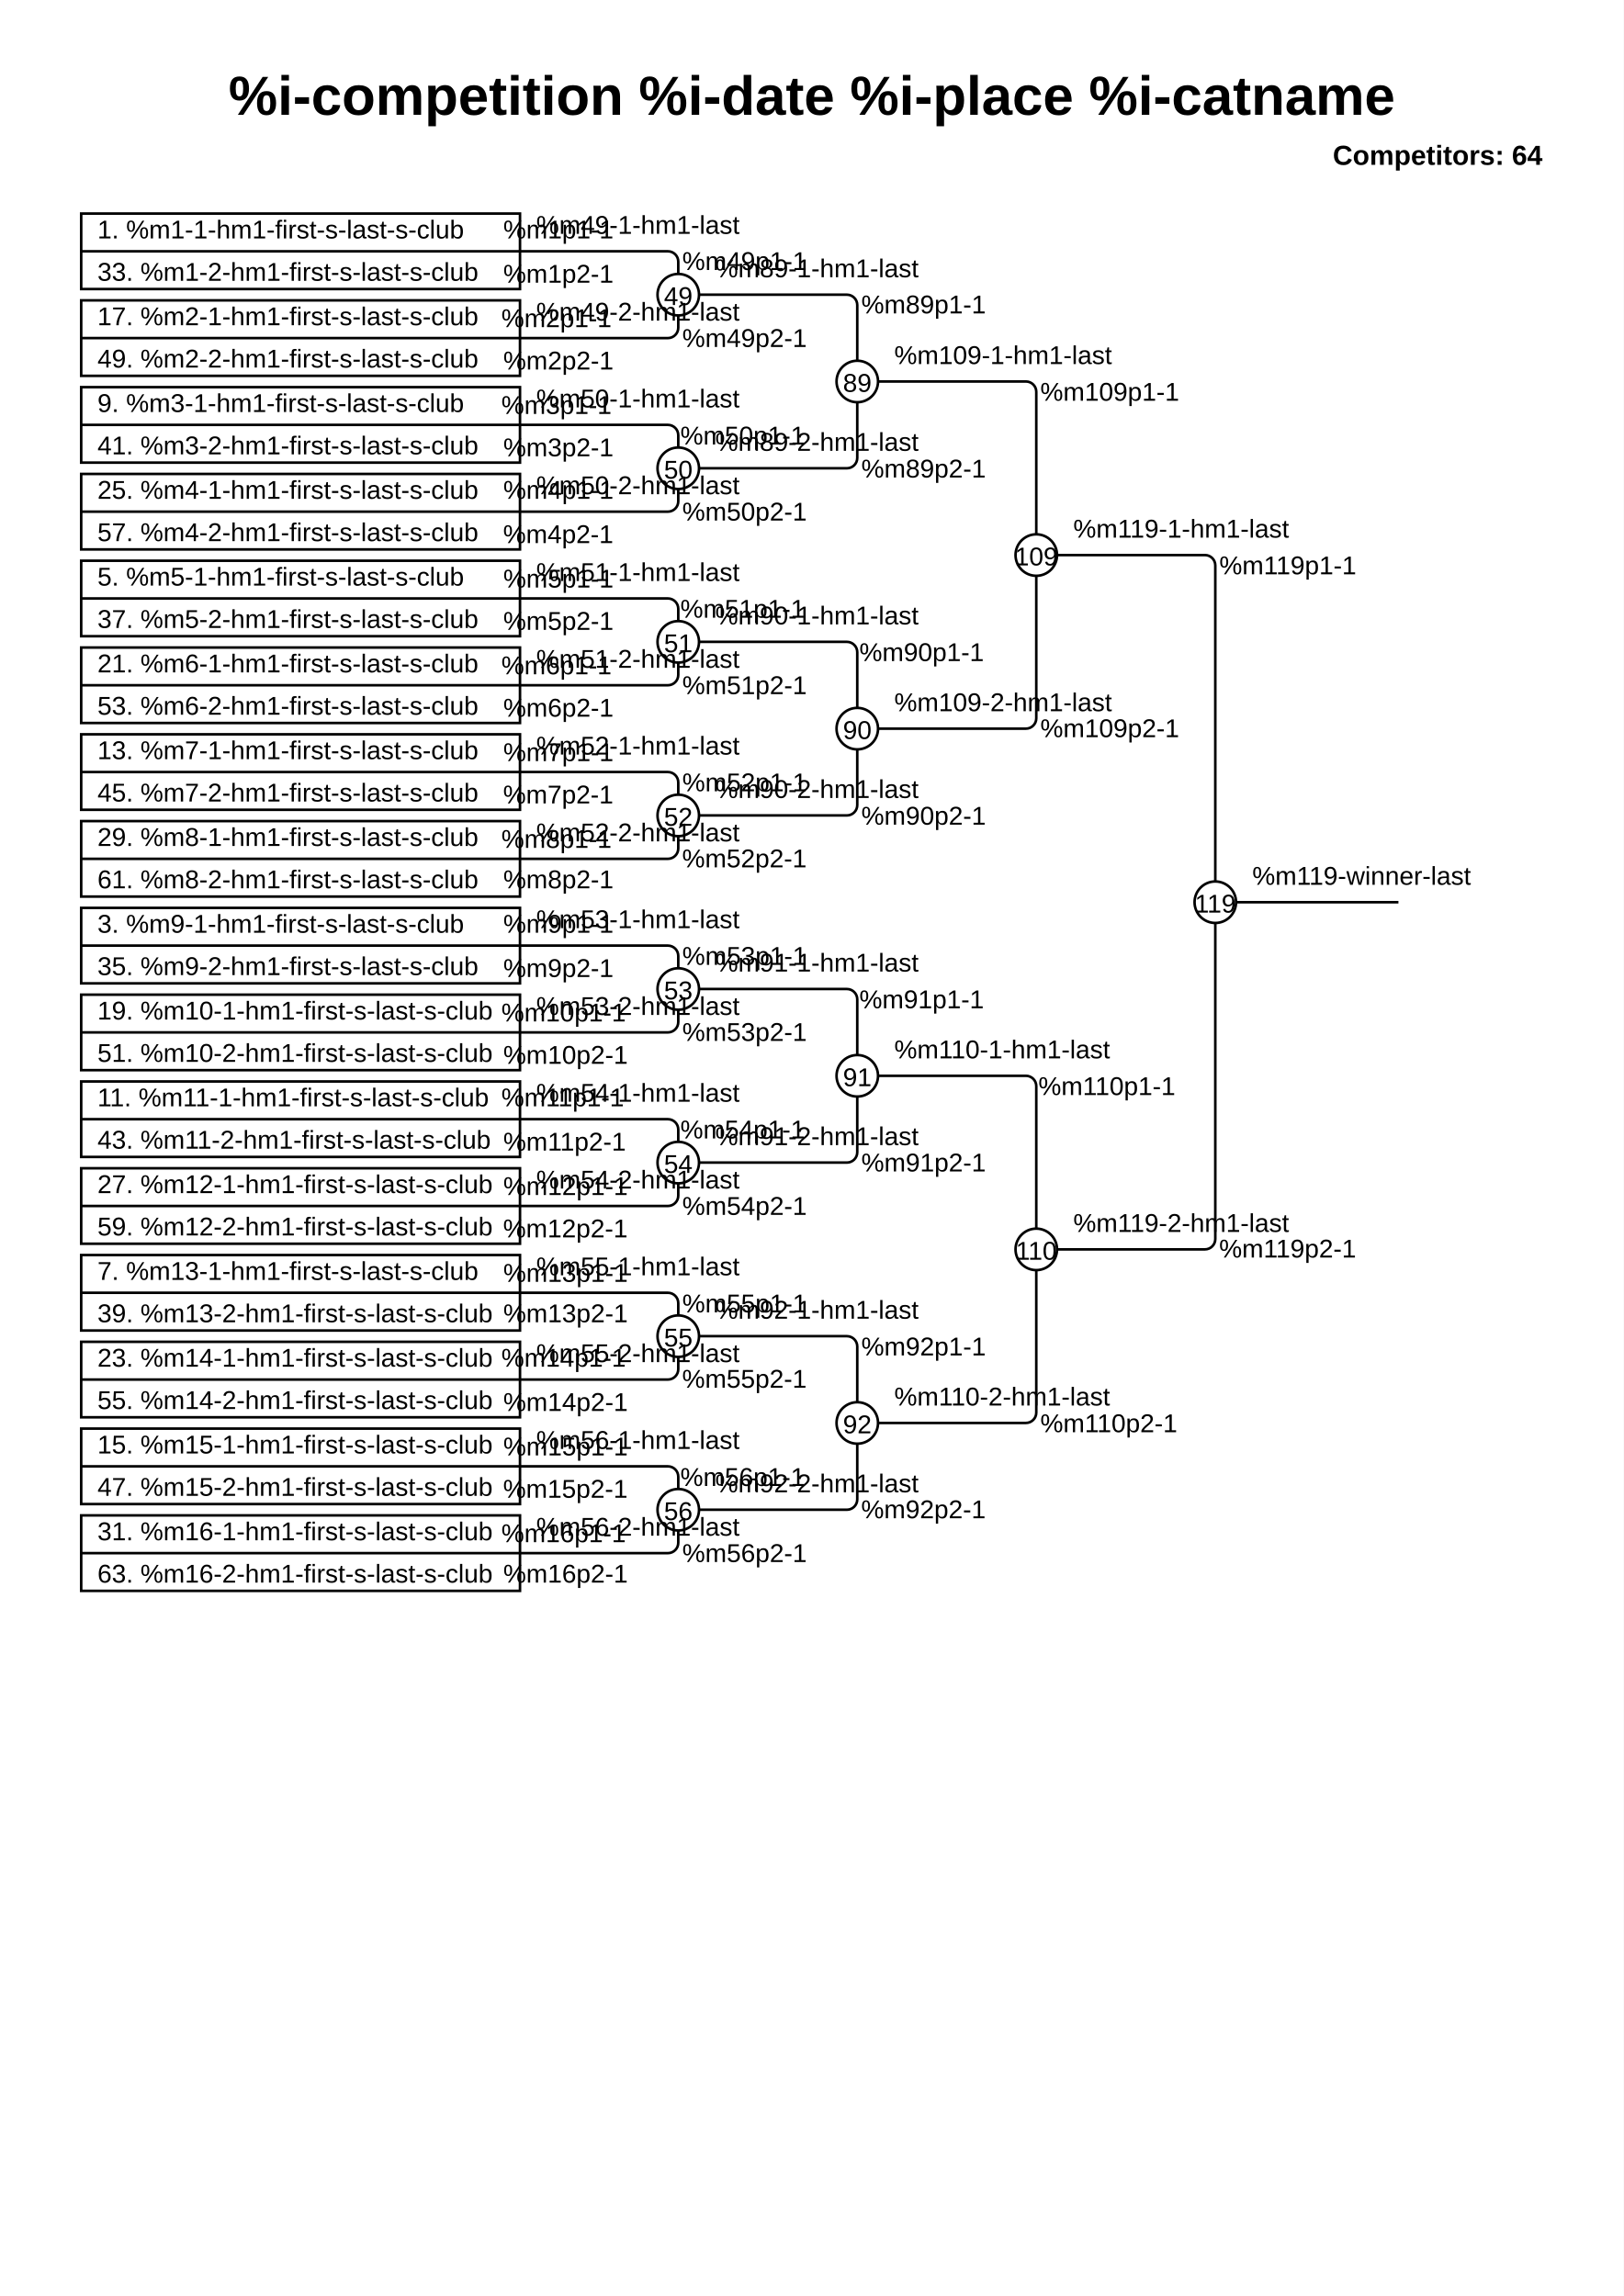
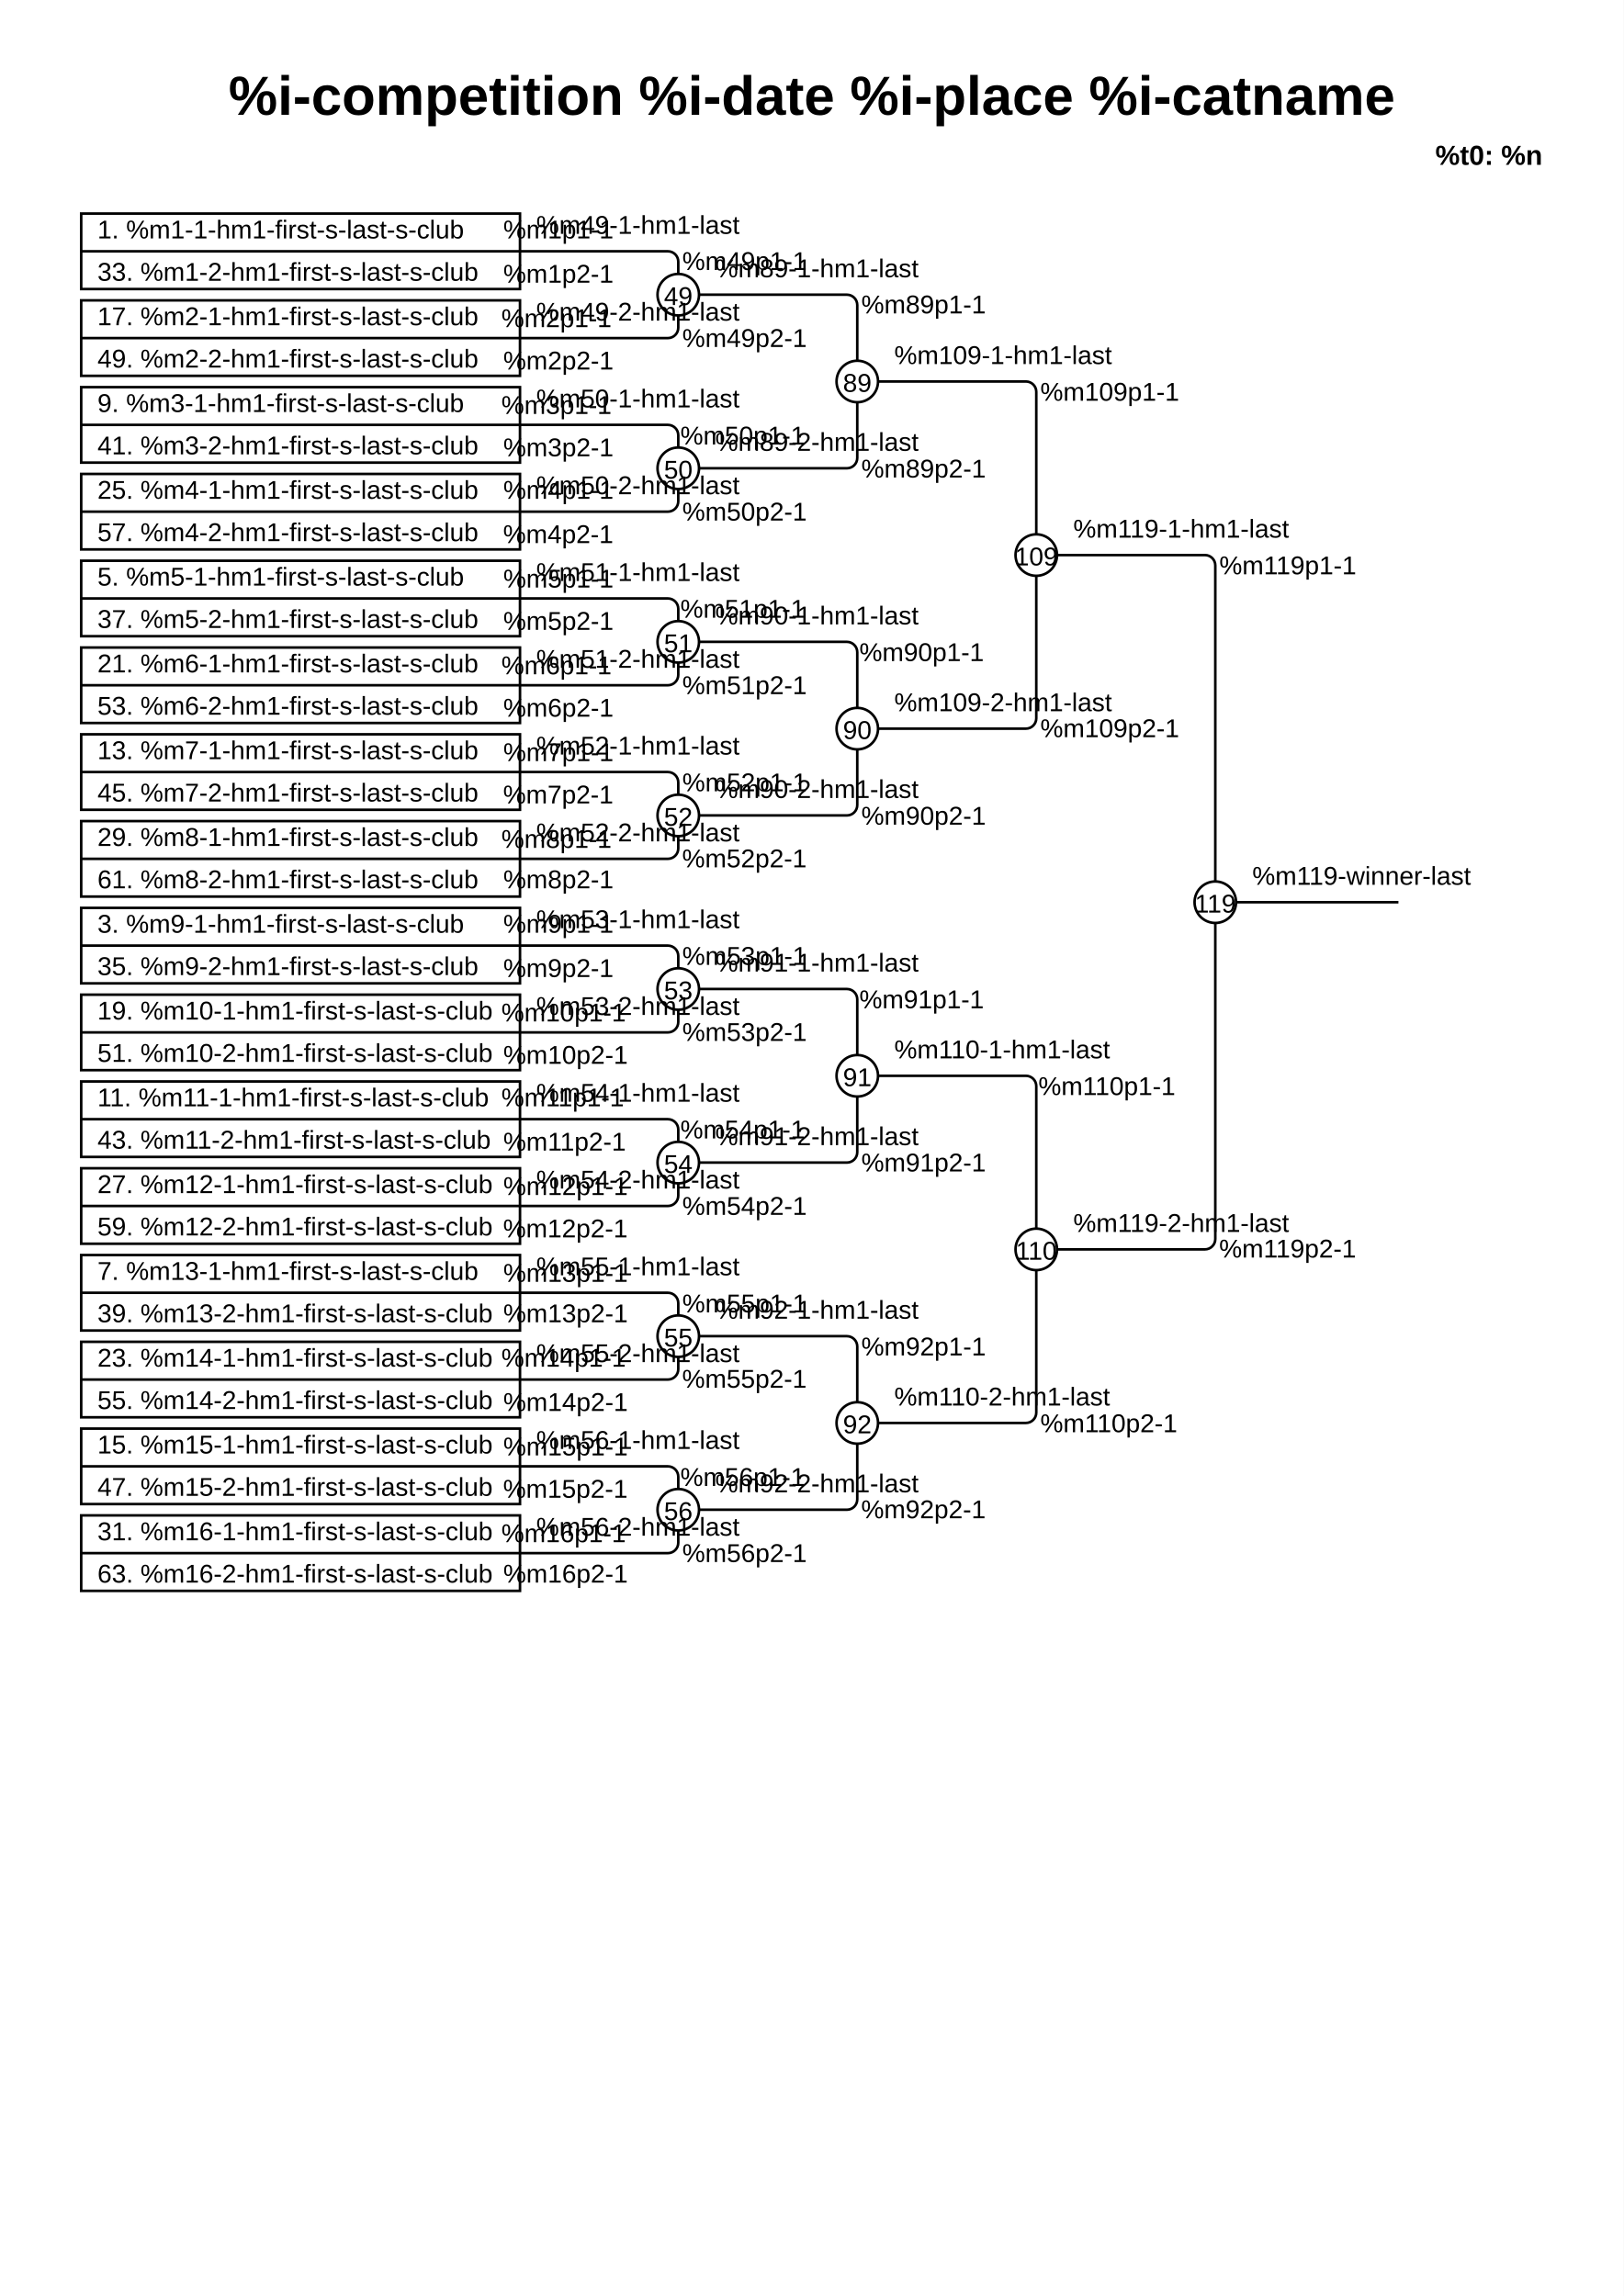
<svg xmlns="http://www.w3.org/2000/svg" width="630px" height="891px" id="judoshiai" version="1.1">
  <style type="text/css">  tspan.cmpx { fill: red; }  </style>
  <g id="layer1" style="opacity:1">
    <rect x="0.00" y="0.00" width="630.00" height="891.00" style="fill:white;stroke:none" />
    <text style="font-size:21.38px;font-style:normal;font-weight:bold;letter-spacing:0px;word-spacing:0px;fill:#000000;fill-opacity:1;stroke:none;font-family:Arial;text-anchor:middle;text-align:center" x="315.00" y="44.55">
      <tspan>%i-competition  %i-date  %i-place   %i-catname</tspan>
    </text>
    <text style="font-size:10.69px;font-style:normal;font-weight:bold;line-height:125%;letter-spacing:0px;word-spacing:0px;fill:#000000;fill-opacity:1;stroke:none;font-family:Arial;text-anchor:end;text-align:left" x="598.50" y="63.97">
-       <tspan>Competitors: 64</tspan>
+       <tspan>%t0: %n</tspan>
    </text>
    <path d="M 31.50,97.52 l 170.26,0.00" style="fill:none; stroke:black; stroke-width:1" />
    <rect x="31.50" y="82.88" width="170.26" height="29.29" style="fill:none;stroke:black;stroke-width:1" />
    <text x="37.80" y="92.53" font-family="Arial" font-size="10" fill="black">
      <tspan>1. %m1-1-hm1-first-s-last-s-club</tspan>
    </text>
    <text x="37.80" y="108.96" font-family="Arial" font-size="10" fill="black">
      <tspan>33. %m1-2-hm1-first-s-last-s-club</tspan>
    </text>
    <text x="195.26" y="92.53" font-family="Arial" font-size="10" fill="black">
      <tspan>%m1p1-1</tspan>
    </text>
    <text x="195.26" y="109.71" font-family="Arial" font-size="10" fill="black">
      <tspan>%m1p2-1</tspan>
    </text>
    <path d="M 31.50,131.20 l 170.26,0.00" style="fill:none; stroke:black; stroke-width:1" />
    <rect x="31.50" y="116.56" width="170.26" height="29.29" style="fill:none;stroke:black;stroke-width:1" />
    <text x="37.80" y="126.21" font-family="Arial" font-size="10" fill="black">
      <tspan>17. %m2-1-hm1-first-s-last-s-club</tspan>
    </text>
    <text x="37.80" y="142.64" font-family="Arial" font-size="10" fill="black">
      <tspan>49. %m2-2-hm1-first-s-last-s-club</tspan>
    </text>
    <text x="194.51" y="126.96" font-family="Arial" font-size="10" fill="black">
      <tspan>%m2p1-1</tspan>
    </text>
    <text x="195.26" y="143.39" font-family="Arial" font-size="10" fill="black">
      <tspan>%m2p2-1</tspan>
    </text>
    <path d="M 31.50,164.88 l 170.26,0.00" style="fill:none; stroke:black; stroke-width:1" />
    <rect x="31.50" y="150.24" width="170.26" height="29.29" style="fill:none;stroke:black;stroke-width:1" />
    <text x="37.80" y="159.89" font-family="Arial" font-size="10" fill="black">
      <tspan>9. %m3-1-hm1-first-s-last-s-club</tspan>
    </text>
    <text x="37.80" y="176.32" font-family="Arial" font-size="10" fill="black">
      <tspan>41. %m3-2-hm1-first-s-last-s-club</tspan>
    </text>
    <text x="194.51" y="160.64" font-family="Arial" font-size="10" fill="black">
      <tspan>%m3p1-1</tspan>
    </text>
    <text x="195.26" y="177.07" font-family="Arial" font-size="10" fill="black">
      <tspan>%m3p2-1</tspan>
    </text>
    <path d="M 31.50,198.56 l 170.26,0.00" style="fill:none; stroke:black; stroke-width:1" />
    <rect x="31.50" y="183.92" width="170.26" height="29.29" style="fill:none;stroke:black;stroke-width:1" />
    <text x="37.80" y="193.57" font-family="Arial" font-size="10" fill="black">
      <tspan>25. %m4-1-hm1-first-s-last-s-club</tspan>
    </text>
    <text x="37.80" y="210.00" font-family="Arial" font-size="10" fill="black">
      <tspan>57. %m4-2-hm1-first-s-last-s-club</tspan>
    </text>
    <text x="195.26" y="193.57" font-family="Arial" font-size="10" fill="black">
      <tspan>%m4p1-1</tspan>
    </text>
    <text x="195.19" y="210.75" font-family="Arial" font-size="10" fill="black">
      <tspan>%m4p2-1</tspan>
    </text>
    <path d="M 31.50,232.24 l 170.26,0.00" style="fill:none; stroke:black; stroke-width:1" />
    <rect x="31.50" y="217.60" width="170.26" height="29.29" style="fill:none;stroke:black;stroke-width:1" />
    <text x="37.80" y="227.25" font-family="Arial" font-size="10" fill="black">
      <tspan>5. %m5-1-hm1-first-s-last-s-club</tspan>
    </text>
    <text x="37.80" y="243.68" font-family="Arial" font-size="10" fill="black">
      <tspan>37. %m5-2-hm1-first-s-last-s-club</tspan>
    </text>
    <text x="195.26" y="228.00" font-family="Arial" font-size="10" fill="black">
      <tspan>%m5p1-1</tspan>
    </text>
    <text x="195.26" y="244.43" font-family="Arial" font-size="10" fill="black">
      <tspan>%m5p2-1</tspan>
    </text>
    <path d="M 31.50,265.92 l 170.26,0.00" style="fill:none; stroke:black; stroke-width:1" />
    <rect x="31.50" y="251.28" width="170.26" height="29.29" style="fill:none;stroke:black;stroke-width:1" />
    <text x="37.80" y="260.93" font-family="Arial" font-size="10" fill="black">
      <tspan>21. %m6-1-hm1-first-s-last-s-club</tspan>
    </text>
    <text x="37.80" y="277.36" font-family="Arial" font-size="10" fill="black">
      <tspan>53. %m6-2-hm1-first-s-last-s-club</tspan>
    </text>
    <text x="194.51" y="261.68" font-family="Arial" font-size="10" fill="black">
      <tspan>%m6p1-1</tspan>
    </text>
    <text x="195.26" y="278.11" font-family="Arial" font-size="10" fill="black">
      <tspan>%m6p2-1</tspan>
    </text>
    <path d="M 31.50,299.60 l 170.26,0.00" style="fill:none; stroke:black; stroke-width:1" />
    <rect x="31.50" y="284.96" width="170.26" height="29.29" style="fill:none;stroke:black;stroke-width:1" />
    <text x="37.80" y="294.61" font-family="Arial" font-size="10" fill="black">
      <tspan>13. %m7-1-hm1-first-s-last-s-club</tspan>
    </text>
    <text x="37.80" y="311.04" font-family="Arial" font-size="10" fill="black">
      <tspan>45. %m7-2-hm1-first-s-last-s-club</tspan>
    </text>
    <text x="195.26" y="295.36" font-family="Arial" font-size="10" fill="black">
      <tspan>%m7p1-1</tspan>
    </text>
    <text x="195.19" y="311.79" font-family="Arial" font-size="10" fill="black">
      <tspan>%m7p2-1</tspan>
    </text>
    <path d="M 31.50,333.28 l 170.26,0.00" style="fill:none; stroke:black; stroke-width:1" />
    <rect x="31.50" y="318.64" width="170.26" height="29.29" style="fill:none;stroke:black;stroke-width:1" />
    <text x="37.80" y="328.29" font-family="Arial" font-size="10" fill="black">
      <tspan>29. %m8-1-hm1-first-s-last-s-club</tspan>
    </text>
    <text x="37.80" y="344.72" font-family="Arial" font-size="10" fill="black">
      <tspan>61. %m8-2-hm1-first-s-last-s-club</tspan>
    </text>
    <text x="194.51" y="329.04" font-family="Arial" font-size="10" fill="black">
      <tspan>%m8p1-1</tspan>
    </text>
    <text x="195.26" y="344.72" font-family="Arial" font-size="10" fill="black">
      <tspan>%m8p2-1</tspan>
    </text>
    <path d="M 31.50,366.96 l 170.26,0.00" style="fill:none; stroke:black; stroke-width:1" />
    <rect x="31.50" y="352.32" width="170.26" height="29.29" style="fill:none;stroke:black;stroke-width:1" />
    <text x="37.80" y="361.97" font-family="Arial" font-size="10" fill="black">
      <tspan>3. %m9-1-hm1-first-s-last-s-club</tspan>
    </text>
    <text x="37.80" y="378.40" font-family="Arial" font-size="10" fill="black">
      <tspan>35. %m9-2-hm1-first-s-last-s-club</tspan>
    </text>
    <text x="195.26" y="361.97" font-family="Arial" font-size="10" fill="black">
      <tspan>%m9p1-1</tspan>
    </text>
    <text x="195.26" y="379.15" font-family="Arial" font-size="10" fill="black">
      <tspan>%m9p2-1</tspan>
    </text>
    <path d="M 31.50,400.64 l 170.26,0.00" style="fill:none; stroke:black; stroke-width:1" />
    <rect x="31.50" y="386.00" width="170.26" height="29.29" style="fill:none;stroke:black;stroke-width:1" />
    <text x="37.80" y="395.65" font-family="Arial" font-size="10" fill="black">
      <tspan>19. %m10-1-hm1-first-s-last-s-club</tspan>
    </text>
    <text x="37.80" y="412.08" font-family="Arial" font-size="10" fill="black">
      <tspan>51. %m10-2-hm1-first-s-last-s-club</tspan>
    </text>
    <text x="194.51" y="396.40" font-family="Arial" font-size="10" fill="black">
      <tspan>%m10p1-1</tspan>
    </text>
    <text x="195.26" y="412.83" font-family="Arial" font-size="10" fill="black">
      <tspan>%m10p2-1</tspan>
    </text>
    <path d="M 31.50,434.32 l 170.26,0.00" style="fill:none; stroke:black; stroke-width:1" />
    <rect x="31.50" y="419.68" width="170.26" height="29.29" style="fill:none;stroke:black;stroke-width:1" />
    <text x="37.80" y="429.33" font-family="Arial" font-size="10" fill="black">
      <tspan>11. %m11-1-hm1-first-s-last-s-club</tspan>
    </text>
    <text x="37.80" y="445.76" font-family="Arial" font-size="10" fill="black">
      <tspan>43. %m11-2-hm1-first-s-last-s-club</tspan>
    </text>
    <text x="194.51" y="429.33" font-family="Arial" font-size="10" fill="black">
      <tspan>%m11p1-1</tspan>
    </text>
    <text x="195.26" y="446.51" font-family="Arial" font-size="10" fill="black">
      <tspan>%m11p2-1</tspan>
    </text>
    <path d="M 31.50,468.00 l 170.26,0.00" style="fill:none; stroke:black; stroke-width:1" />
    <rect x="31.50" y="453.36" width="170.26" height="29.29" style="fill:none;stroke:black;stroke-width:1" />
    <text x="37.80" y="463.01" font-family="Arial" font-size="10" fill="black">
      <tspan>27. %m12-1-hm1-first-s-last-s-club</tspan>
    </text>
    <text x="37.80" y="479.44" font-family="Arial" font-size="10" fill="black">
      <tspan>59. %m12-2-hm1-first-s-last-s-club</tspan>
    </text>
    <text x="195.26" y="463.76" font-family="Arial" font-size="10" fill="black">
      <tspan>%m12p1-1</tspan>
    </text>
    <text x="195.19" y="480.19" font-family="Arial" font-size="10" fill="black">
      <tspan>%m12p2-1</tspan>
    </text>
    <path d="M 31.50,501.68 l 170.26,0.00" style="fill:none; stroke:black; stroke-width:1" />
    <rect x="31.50" y="487.04" width="170.26" height="29.29" style="fill:none;stroke:black;stroke-width:1" />
    <text x="37.80" y="496.69" font-family="Arial" font-size="10" fill="black">
      <tspan>7. %m13-1-hm1-first-s-last-s-club</tspan>
    </text>
    <text x="37.80" y="513.12" font-family="Arial" font-size="10" fill="black">
      <tspan>39. %m13-2-hm1-first-s-last-s-club</tspan>
    </text>
    <text x="195.26" y="497.44" font-family="Arial" font-size="10" fill="black">
      <tspan>%m13p1-1</tspan>
    </text>
    <text x="195.26" y="513.12" font-family="Arial" font-size="10" fill="black">
      <tspan>%m13p2-1</tspan>
    </text>
    <path d="M 31.50,535.36 l 170.26,0.00" style="fill:none; stroke:black; stroke-width:1" />
    <rect x="31.50" y="520.71" width="170.26" height="29.29" style="fill:none;stroke:black;stroke-width:1" />
    <text x="37.80" y="530.37" font-family="Arial" font-size="10" fill="black">
      <tspan>23. %m14-1-hm1-first-s-last-s-club</tspan>
    </text>
    <text x="37.80" y="546.80" font-family="Arial" font-size="10" fill="black">
      <tspan>55. %m14-2-hm1-first-s-last-s-club</tspan>
    </text>
    <text x="194.51" y="530.37" font-family="Arial" font-size="10" fill="black">
      <tspan>%m14p1-1</tspan>
    </text>
    <text x="195.26" y="547.55" font-family="Arial" font-size="10" fill="black">
      <tspan>%m14p2-1</tspan>
    </text>
    <path d="M 31.50,569.04 l 170.26,0.00" style="fill:none; stroke:black; stroke-width:1" />
    <rect x="31.50" y="554.39" width="170.26" height="29.29" style="fill:none;stroke:black;stroke-width:1" />
    <text x="37.80" y="564.05" font-family="Arial" font-size="10" fill="black">
      <tspan>15. %m15-1-hm1-first-s-last-s-club</tspan>
    </text>
    <text x="37.80" y="580.48" font-family="Arial" font-size="10" fill="black">
      <tspan>47. %m15-2-hm1-first-s-last-s-club</tspan>
    </text>
    <text x="195.26" y="564.80" font-family="Arial" font-size="10" fill="black">
      <tspan>%m15p1-1</tspan>
    </text>
    <text x="195.19" y="581.23" font-family="Arial" font-size="10" fill="black">
      <tspan>%m15p2-1</tspan>
    </text>
    <path d="M 31.50,602.72 l 170.26,0.00" style="fill:none; stroke:black; stroke-width:1" />
    <rect x="31.50" y="588.07" width="170.26" height="29.29" style="fill:none;stroke:black;stroke-width:1" />
    <text x="37.80" y="597.73" font-family="Arial" font-size="10" fill="black">
      <tspan>31. %m16-1-hm1-first-s-last-s-club</tspan>
    </text>
    <text x="37.80" y="614.16" font-family="Arial" font-size="10" fill="black">
      <tspan>63. %m16-2-hm1-first-s-last-s-club</tspan>
    </text>
    <text x="194.51" y="598.48" font-family="Arial" font-size="10" fill="black">
      <tspan>%m16p1-1</tspan>
    </text>
    <text x="195.26" y="614.16" font-family="Arial" font-size="10" fill="black">
      <tspan>%m16p2-1</tspan>
    </text>
    <path d="M 201.76,97.52 l 57.39,0.00 a4.02,4.02 0 0,1 4.02,4.02 l 0.00,4.77 M 201.76,131.20 l 57.39,0.00 a4.02,4.02 0 0,0 4.02,-4.02 l 0.00,-4.77" style="fill:none; stroke:black; stroke-width:1" />
    <circle cx="263.17" cy="114.36" r="8.05" stroke="black" stroke-width="1" fill="white" />
    <text x="263.17" y="118.38" style="font-size:10px;font-style:normal;font-weight:normal;fill:#000000;fill-opacity:1;stroke:none;font-family:Arial;text-anchor:middle;text-align:center">
      <tspan>49</tspan>
    </text>
    <text x="208.06" y="90.75" font-family="Arial" font-size="10" fill="black">
      <tspan>%m49-1-hm1-last</tspan>
    </text>
    <text x="208.06" y="124.43" font-family="Arial" font-size="10" fill="black">
      <tspan>%m49-2-hm1-last</tspan>
    </text>
    <text x="264.71" y="104.78" font-family="Arial" font-size="10" fill="black">
      <tspan>%m49p1-1</tspan>
    </text>
    <text x="264.71" y="134.65" font-family="Arial" font-size="10" fill="black">
      <tspan>%m49p2-1</tspan>
    </text>
    <path d="M 201.76,164.88 l 57.39,0.00 a4.02,4.02 0 0,1 4.02,4.02 l 0.00,4.77 M 201.76,198.56 l 57.39,0.00 a4.02,4.02 0 0,0 4.02,-4.02 l 0.00,-4.77" style="fill:none; stroke:black; stroke-width:1" />
    <circle cx="263.17" cy="181.72" r="8.05" stroke="black" stroke-width="1" fill="white" />
    <text x="263.17" y="185.74" style="font-size:10px;font-style:normal;font-weight:normal;fill:#000000;fill-opacity:1;stroke:none;font-family:Arial;text-anchor:middle;text-align:center">
      <tspan>50</tspan>
    </text>
    <text x="208.06" y="158.11" font-family="Arial" font-size="10" fill="black">
      <tspan>%m50-1-hm1-last</tspan>
    </text>
    <text x="208.06" y="191.79" font-family="Arial" font-size="10" fill="black">
      <tspan>%m50-2-hm1-last</tspan>
    </text>
    <text x="263.96" y="172.49" font-family="Arial" font-size="10" fill="black">
      <tspan>%m50p1-1</tspan>
    </text>
    <text x="264.71" y="202.01" font-family="Arial" font-size="10" fill="black">
      <tspan>%m50p2-1</tspan>
    </text>
    <path d="M 201.76,232.24 l 57.39,0.00 a4.02,4.02 0 0,1 4.02,4.02 l 0.00,4.77 M 201.76,265.92 l 57.39,0.00 a4.02,4.02 0 0,0 4.02,-4.02 l 0.00,-4.77" style="fill:none; stroke:black; stroke-width:1" />
    <circle cx="263.17" cy="249.08" r="8.05" stroke="black" stroke-width="1" fill="white" />
    <text x="263.17" y="253.10" style="font-size:10px;font-style:normal;font-weight:normal;fill:#000000;fill-opacity:1;stroke:none;font-family:Arial;text-anchor:middle;text-align:center">
      <tspan>51</tspan>
    </text>
    <text x="208.06" y="225.47" font-family="Arial" font-size="10" fill="black">
      <tspan>%m51-1-hm1-last</tspan>
    </text>
    <text x="208.06" y="259.15" font-family="Arial" font-size="10" fill="black">
      <tspan>%m51-2-hm1-last</tspan>
    </text>
    <text x="263.96" y="239.71" font-family="Arial" font-size="10" fill="black">
      <tspan>%m51p1-1</tspan>
    </text>
    <text x="264.71" y="269.37" font-family="Arial" font-size="10" fill="black">
      <tspan>%m51p2-1</tspan>
    </text>
    <path d="M 201.76,299.60 l 57.39,0.00 a4.02,4.02 0 0,1 4.02,4.02 l 0.00,4.77 M 201.76,333.28 l 57.39,0.00 a4.02,4.02 0 0,0 4.02,-4.02 l 0.00,-4.77" style="fill:none; stroke:black; stroke-width:1" />
    <circle cx="263.17" cy="316.44" r="8.05" stroke="black" stroke-width="1" fill="white" />
    <text x="263.17" y="320.46" style="font-size:10px;font-style:normal;font-weight:normal;fill:#000000;fill-opacity:1;stroke:none;font-family:Arial;text-anchor:middle;text-align:center">
      <tspan>52</tspan>
    </text>
    <text x="208.06" y="292.83" font-family="Arial" font-size="10" fill="black">
      <tspan>%m52-1-hm1-last</tspan>
    </text>
    <text x="208.06" y="326.51" font-family="Arial" font-size="10" fill="black">
      <tspan>%m52-2-hm1-last</tspan>
    </text>
    <text x="264.71" y="307.07" font-family="Arial" font-size="10" fill="black">
      <tspan>%m52p1-1</tspan>
    </text>
    <text x="264.65" y="336.59" font-family="Arial" font-size="10" fill="black">
      <tspan>%m52p2-1</tspan>
    </text>
    <path d="M 201.76,366.96 l 57.39,0.00 a4.02,4.02 0 0,1 4.02,4.02 l 0.00,4.77 M 201.76,400.64 l 57.39,0.00 a4.02,4.02 0 0,0 4.02,-4.02 l 0.00,-4.77" style="fill:none; stroke:black; stroke-width:1" />
    <circle cx="263.17" cy="383.80" r="8.05" stroke="black" stroke-width="1" fill="white" />
    <text x="263.17" y="387.82" style="font-size:10px;font-style:normal;font-weight:normal;fill:#000000;fill-opacity:1;stroke:none;font-family:Arial;text-anchor:middle;text-align:center">
      <tspan>53</tspan>
    </text>
    <text x="208.06" y="360.19" font-family="Arial" font-size="10" fill="black">
      <tspan>%m53-1-hm1-last</tspan>
    </text>
    <text x="208.06" y="393.87" font-family="Arial" font-size="10" fill="black">
      <tspan>%m53-2-hm1-last</tspan>
    </text>
    <text x="264.71" y="374.43" font-family="Arial" font-size="10" fill="black">
      <tspan>%m53p1-1</tspan>
    </text>
    <text x="264.71" y="403.95" font-family="Arial" font-size="10" fill="black">
      <tspan>%m53p2-1</tspan>
    </text>
    <path d="M 201.76,434.32 l 57.39,0.00 a4.02,4.02 0 0,1 4.02,4.02 l 0.00,4.77 M 201.76,468.00 l 57.39,0.00 a4.02,4.02 0 0,0 4.02,-4.02 l 0.00,-4.77" style="fill:none; stroke:black; stroke-width:1" />
    <circle cx="263.17" cy="451.16" r="8.05" stroke="black" stroke-width="1" fill="white" />
    <text x="263.17" y="455.18" style="font-size:10px;font-style:normal;font-weight:normal;fill:#000000;fill-opacity:1;stroke:none;font-family:Arial;text-anchor:middle;text-align:center">
      <tspan>54</tspan>
    </text>
    <text x="208.06" y="427.55" font-family="Arial" font-size="10" fill="black">
      <tspan>%m54-1-hm1-last</tspan>
    </text>
    <text x="208.06" y="461.23" font-family="Arial" font-size="10" fill="black">
      <tspan>%m54-2-hm1-last</tspan>
    </text>
    <text x="263.96" y="441.79" font-family="Arial" font-size="10" fill="black">
      <tspan>%m54p1-1</tspan>
    </text>
    <text x="264.71" y="471.45" font-family="Arial" font-size="10" fill="black">
      <tspan>%m54p2-1</tspan>
    </text>
    <path d="M 201.76,501.68 l 57.39,0.00 a4.02,4.02 0 0,1 4.02,4.02 l 0.00,4.77 M 201.76,535.36 l 57.39,0.00 a4.02,4.02 0 0,0 4.02,-4.02 l 0.00,-4.77" style="fill:none; stroke:black; stroke-width:1" />
    <circle cx="263.17" cy="518.52" r="8.05" stroke="black" stroke-width="1" fill="white" />
    <text x="263.17" y="522.54" style="font-size:10px;font-style:normal;font-weight:normal;fill:#000000;fill-opacity:1;stroke:none;font-family:Arial;text-anchor:middle;text-align:center">
      <tspan>55</tspan>
    </text>
    <text x="208.06" y="494.91" font-family="Arial" font-size="10" fill="black">
      <tspan>%m55-1-hm1-last</tspan>
    </text>
    <text x="208.06" y="528.59" font-family="Arial" font-size="10" fill="black">
      <tspan>%m55-2-hm1-last</tspan>
    </text>
    <text x="264.71" y="509.29" font-family="Arial" font-size="10" fill="black">
      <tspan>%m55p1-1</tspan>
    </text>
    <text x="264.65" y="538.53" font-family="Arial" font-size="10" fill="black">
      <tspan>%m55p2-1</tspan>
    </text>
    <path d="M 201.76,569.04 l 57.39,0.00 a4.02,4.02 0 0,1 4.02,4.02 l 0.00,4.77 M 201.76,602.72 l 57.39,0.00 a4.02,4.02 0 0,0 4.02,-4.02 l 0.00,-4.77" style="fill:none; stroke:black; stroke-width:1" />
    <circle cx="263.17" cy="585.88" r="8.05" stroke="black" stroke-width="1" fill="white" />
    <text x="263.17" y="589.90" style="font-size:10px;font-style:normal;font-weight:normal;fill:#000000;fill-opacity:1;stroke:none;font-family:Arial;text-anchor:middle;text-align:center">
      <tspan>56</tspan>
    </text>
    <text x="208.06" y="562.27" font-family="Arial" font-size="10" fill="black">
      <tspan>%m56-1-hm1-last</tspan>
    </text>
    <text x="208.06" y="595.95" font-family="Arial" font-size="10" fill="black">
      <tspan>%m56-2-hm1-last</tspan>
    </text>
    <text x="263.96" y="576.65" font-family="Arial" font-size="10" fill="black">
      <tspan>%m56p1-1</tspan>
    </text>
    <text x="264.71" y="606.17" font-family="Arial" font-size="10" fill="black">
      <tspan>%m56p2-1</tspan>
    </text>
    <path d="M 271.21,114.36 l 57.39,0.00 a4.02,4.02 0 0,1 4.02,4.02 l 0.00,21.61 M 271.21,181.72 l 57.39,0.00 a4.02,4.02 0 0,0 4.02,-4.02 l 0.00,-21.61" style="fill:none; stroke:black; stroke-width:1" />
    <circle cx="332.63" cy="148.04" r="8.05" stroke="black" stroke-width="1" fill="white" />
    <text x="332.63" y="152.06" style="font-size:10px;font-style:normal;font-weight:normal;fill:#000000;fill-opacity:1;stroke:none;font-family:Arial;text-anchor:middle;text-align:center">
      <tspan>89</tspan>
    </text>
    <text x="277.51" y="107.59" font-family="Arial" font-size="10" fill="black">
      <tspan>%m89-1-hm1-last</tspan>
    </text>
    <text x="277.51" y="174.95" font-family="Arial" font-size="10" fill="black">
      <tspan>%m89-2-hm1-last</tspan>
    </text>
    <text x="334.17" y="121.62" font-family="Arial" font-size="10" fill="black">
      <tspan>%m89p1-1</tspan>
    </text>
    <text x="334.17" y="185.31" font-family="Arial" font-size="10" fill="black">
      <tspan>%m89p2-1</tspan>
    </text>
    <path d="M 271.21,249.08 l 57.39,0.00 a4.02,4.02 0 0,1 4.02,4.02 l 0.00,21.61 M 271.21,316.44 l 57.39,0.00 a4.02,4.02 0 0,0 4.02,-4.02 l 0.00,-21.61" style="fill:none; stroke:black; stroke-width:1" />
    <circle cx="332.63" cy="282.76" r="8.05" stroke="black" stroke-width="1" fill="white" />
    <text x="332.63" y="286.78" style="font-size:10px;font-style:normal;font-weight:normal;fill:#000000;fill-opacity:1;stroke:none;font-family:Arial;text-anchor:middle;text-align:center">
      <tspan>90</tspan>
    </text>
    <text x="277.51" y="242.31" font-family="Arial" font-size="10" fill="black">
      <tspan>%m90-1-hm1-last</tspan>
    </text>
    <text x="277.51" y="309.67" font-family="Arial" font-size="10" fill="black">
      <tspan>%m90-2-hm1-last</tspan>
    </text>
    <text x="333.42" y="256.55" font-family="Arial" font-size="10" fill="black">
      <tspan>%m90p1-1</tspan>
    </text>
    <text x="334.17" y="320.03" font-family="Arial" font-size="10" fill="black">
      <tspan>%m90p2-1</tspan>
    </text>
    <path d="M 271.21,383.80 l 57.39,0.00 a4.02,4.02 0 0,1 4.02,4.02 l 0.00,21.61 M 271.21,451.16 l 57.39,0.00 a4.02,4.02 0 0,0 4.02,-4.02 l 0.00,-21.61" style="fill:none; stroke:black; stroke-width:1" />
    <circle cx="332.63" cy="417.48" r="8.05" stroke="black" stroke-width="1" fill="white" />
    <text x="332.63" y="421.50" style="font-size:10px;font-style:normal;font-weight:normal;fill:#000000;fill-opacity:1;stroke:none;font-family:Arial;text-anchor:middle;text-align:center">
      <tspan>91</tspan>
    </text>
    <text x="277.51" y="377.03" font-family="Arial" font-size="10" fill="black">
      <tspan>%m91-1-hm1-last</tspan>
    </text>
    <text x="277.51" y="444.39" font-family="Arial" font-size="10" fill="black">
      <tspan>%m91-2-hm1-last</tspan>
    </text>
    <text x="333.42" y="391.27" font-family="Arial" font-size="10" fill="black">
      <tspan>%m91p1-1</tspan>
    </text>
    <text x="334.17" y="454.61" font-family="Arial" font-size="10" fill="black">
      <tspan>%m91p2-1</tspan>
    </text>
    <path d="M 271.21,518.52 l 57.39,0.00 a4.02,4.02 0 0,1 4.02,4.02 l 0.00,21.61 M 271.21,585.88 l 57.39,0.00 a4.02,4.02 0 0,0 4.02,-4.02 l 0.00,-21.61" style="fill:none; stroke:black; stroke-width:1" />
    <circle cx="332.63" cy="552.20" r="8.05" stroke="black" stroke-width="1" fill="white" />
    <text x="332.63" y="556.22" style="font-size:10px;font-style:normal;font-weight:normal;fill:#000000;fill-opacity:1;stroke:none;font-family:Arial;text-anchor:middle;text-align:center">
      <tspan>92</tspan>
    </text>
    <text x="277.51" y="511.75" font-family="Arial" font-size="10" fill="black">
      <tspan>%m92-1-hm1-last</tspan>
    </text>
    <text x="277.51" y="579.11" font-family="Arial" font-size="10" fill="black">
      <tspan>%m92-2-hm1-last</tspan>
    </text>
    <text x="334.17" y="525.99" font-family="Arial" font-size="10" fill="black">
      <tspan>%m92p1-1</tspan>
    </text>
    <text x="334.11" y="589.19" font-family="Arial" font-size="10" fill="black">
      <tspan>%m92p2-1</tspan>
    </text>
    <path d="M 340.67,148.04 l 57.39,0.00 a4.02,4.02 0 0,1 4.02,4.02 l 0.00,55.29 M 340.67,282.76 l 57.39,0.00 a4.02,4.02 0 0,0 4.02,-4.02 l 0.00,-55.29" style="fill:none; stroke:black; stroke-width:1" />
    <circle cx="402.08" cy="215.40" r="8.05" stroke="black" stroke-width="1" fill="white" />
    <text x="402.08" y="219.42" style="font-size:10px;font-style:normal;font-weight:normal;fill:#000000;fill-opacity:1;stroke:none;font-family:Arial;text-anchor:middle;text-align:center">
      <tspan>109</tspan>
    </text>
    <text x="346.97" y="141.27" font-family="Arial" font-size="10" fill="black">
      <tspan>%m109-1-hm1-last</tspan>
    </text>
    <text x="346.97" y="275.99" font-family="Arial" font-size="10" fill="black">
      <tspan>%m109-2-hm1-last</tspan>
    </text>
    <text x="403.63" y="155.51" font-family="Arial" font-size="10" fill="black">
      <tspan>%m109p1-1</tspan>
    </text>
    <text x="403.63" y="286.07" font-family="Arial" font-size="10" fill="black">
      <tspan>%m109p2-1</tspan>
    </text>
    <path d="M 340.67,417.48 l 57.39,0.00 a4.02,4.02 0 0,1 4.02,4.02 l 0.00,55.29 M 340.67,552.20 l 57.39,0.00 a4.02,4.02 0 0,0 4.02,-4.02 l 0.00,-55.29" style="fill:none; stroke:black; stroke-width:1" />
    <circle cx="402.08" cy="484.84" r="8.05" stroke="black" stroke-width="1" fill="white" />
    <text x="402.08" y="488.86" style="font-size:10px;font-style:normal;font-weight:normal;fill:#000000;fill-opacity:1;stroke:none;font-family:Arial;text-anchor:middle;text-align:center">
      <tspan>110</tspan>
    </text>
    <text x="346.97" y="410.71" font-family="Arial" font-size="10" fill="black">
      <tspan>%m110-1-hm1-last</tspan>
    </text>
    <text x="346.97" y="545.43" font-family="Arial" font-size="10" fill="black">
      <tspan>%m110-2-hm1-last</tspan>
    </text>
    <text x="402.88" y="424.95" font-family="Arial" font-size="10" fill="black">
      <tspan>%m110p1-1</tspan>
    </text>
    <text x="403.63" y="555.79" font-family="Arial" font-size="10" fill="black">
      <tspan>%m110p2-1</tspan>
    </text>
    <path d="M 410.13,215.40 l 57.39,0.00 a4.02,4.02 0 0,1 4.02,4.02 l 0.00,122.65 M 410.13,484.84 l 57.39,0.00 a4.02,4.02 0 0,0 4.02,-4.02 l 0.00,-122.65" style="fill:none; stroke:black; stroke-width:1" />
    <circle cx="471.54" cy="350.12" r="8.05" stroke="black" stroke-width="1" fill="white" />
    <text x="471.54" y="354.14" style="font-size:10px;font-style:normal;font-weight:normal;fill:#000000;fill-opacity:1;stroke:none;font-family:Arial;text-anchor:middle;text-align:center">
      <tspan>119</tspan>
    </text>
    <text x="416.43" y="208.63" font-family="Arial" font-size="10" fill="black">
      <tspan>%m119-1-hm1-last</tspan>
    </text>
    <text x="416.43" y="478.07" font-family="Arial" font-size="10" fill="black">
      <tspan>%m119-2-hm1-last</tspan>
    </text>
    <text x="473.09" y="222.87" font-family="Arial" font-size="10" fill="black">
      <tspan>%m119p1-1</tspan>
    </text>
    <text x="473.02" y="488.01" font-family="Arial" font-size="10" fill="black">
      <tspan>%m119p2-1</tspan>
    </text>
    <path d="M 479.59,350.12 l 63.00,0.00" style="fill:none; stroke:black; stroke-width:1" />
    <text x="485.89" y="343.35" font-family="Arial" font-size="10" fill="black">
      <tspan>%m119-winner-last</tspan>
    </text>
  </g>
</svg>
